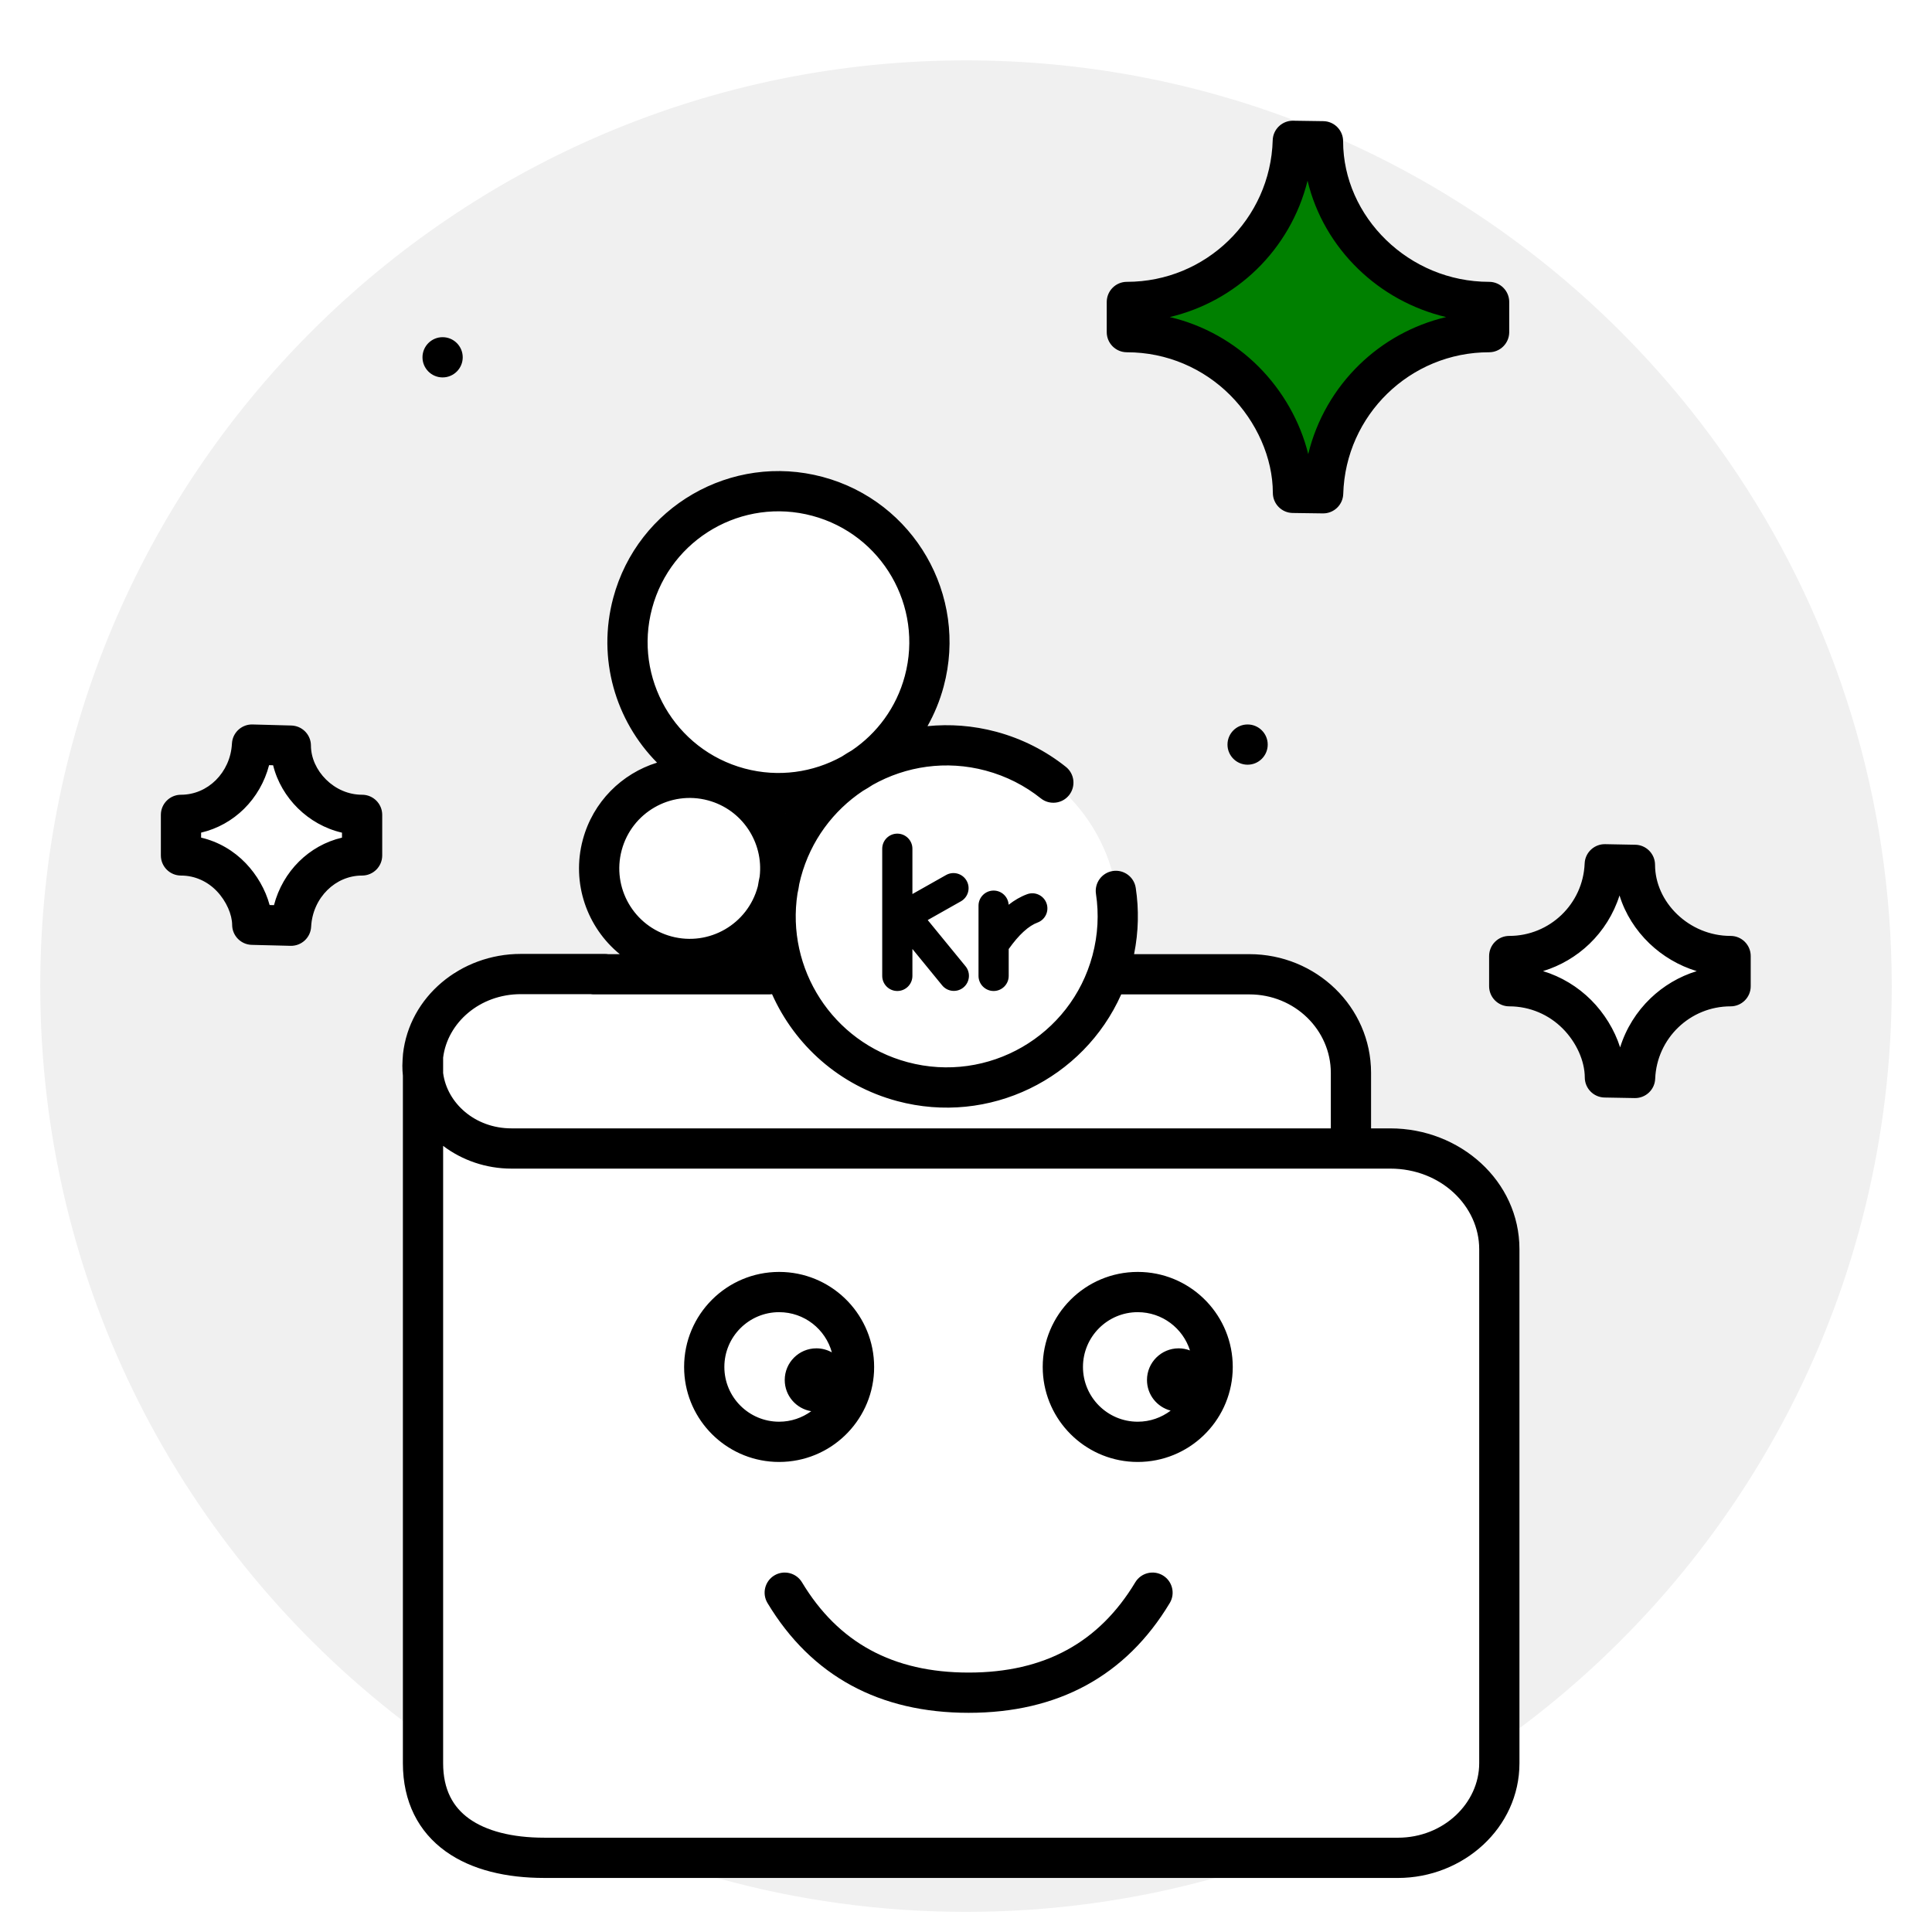
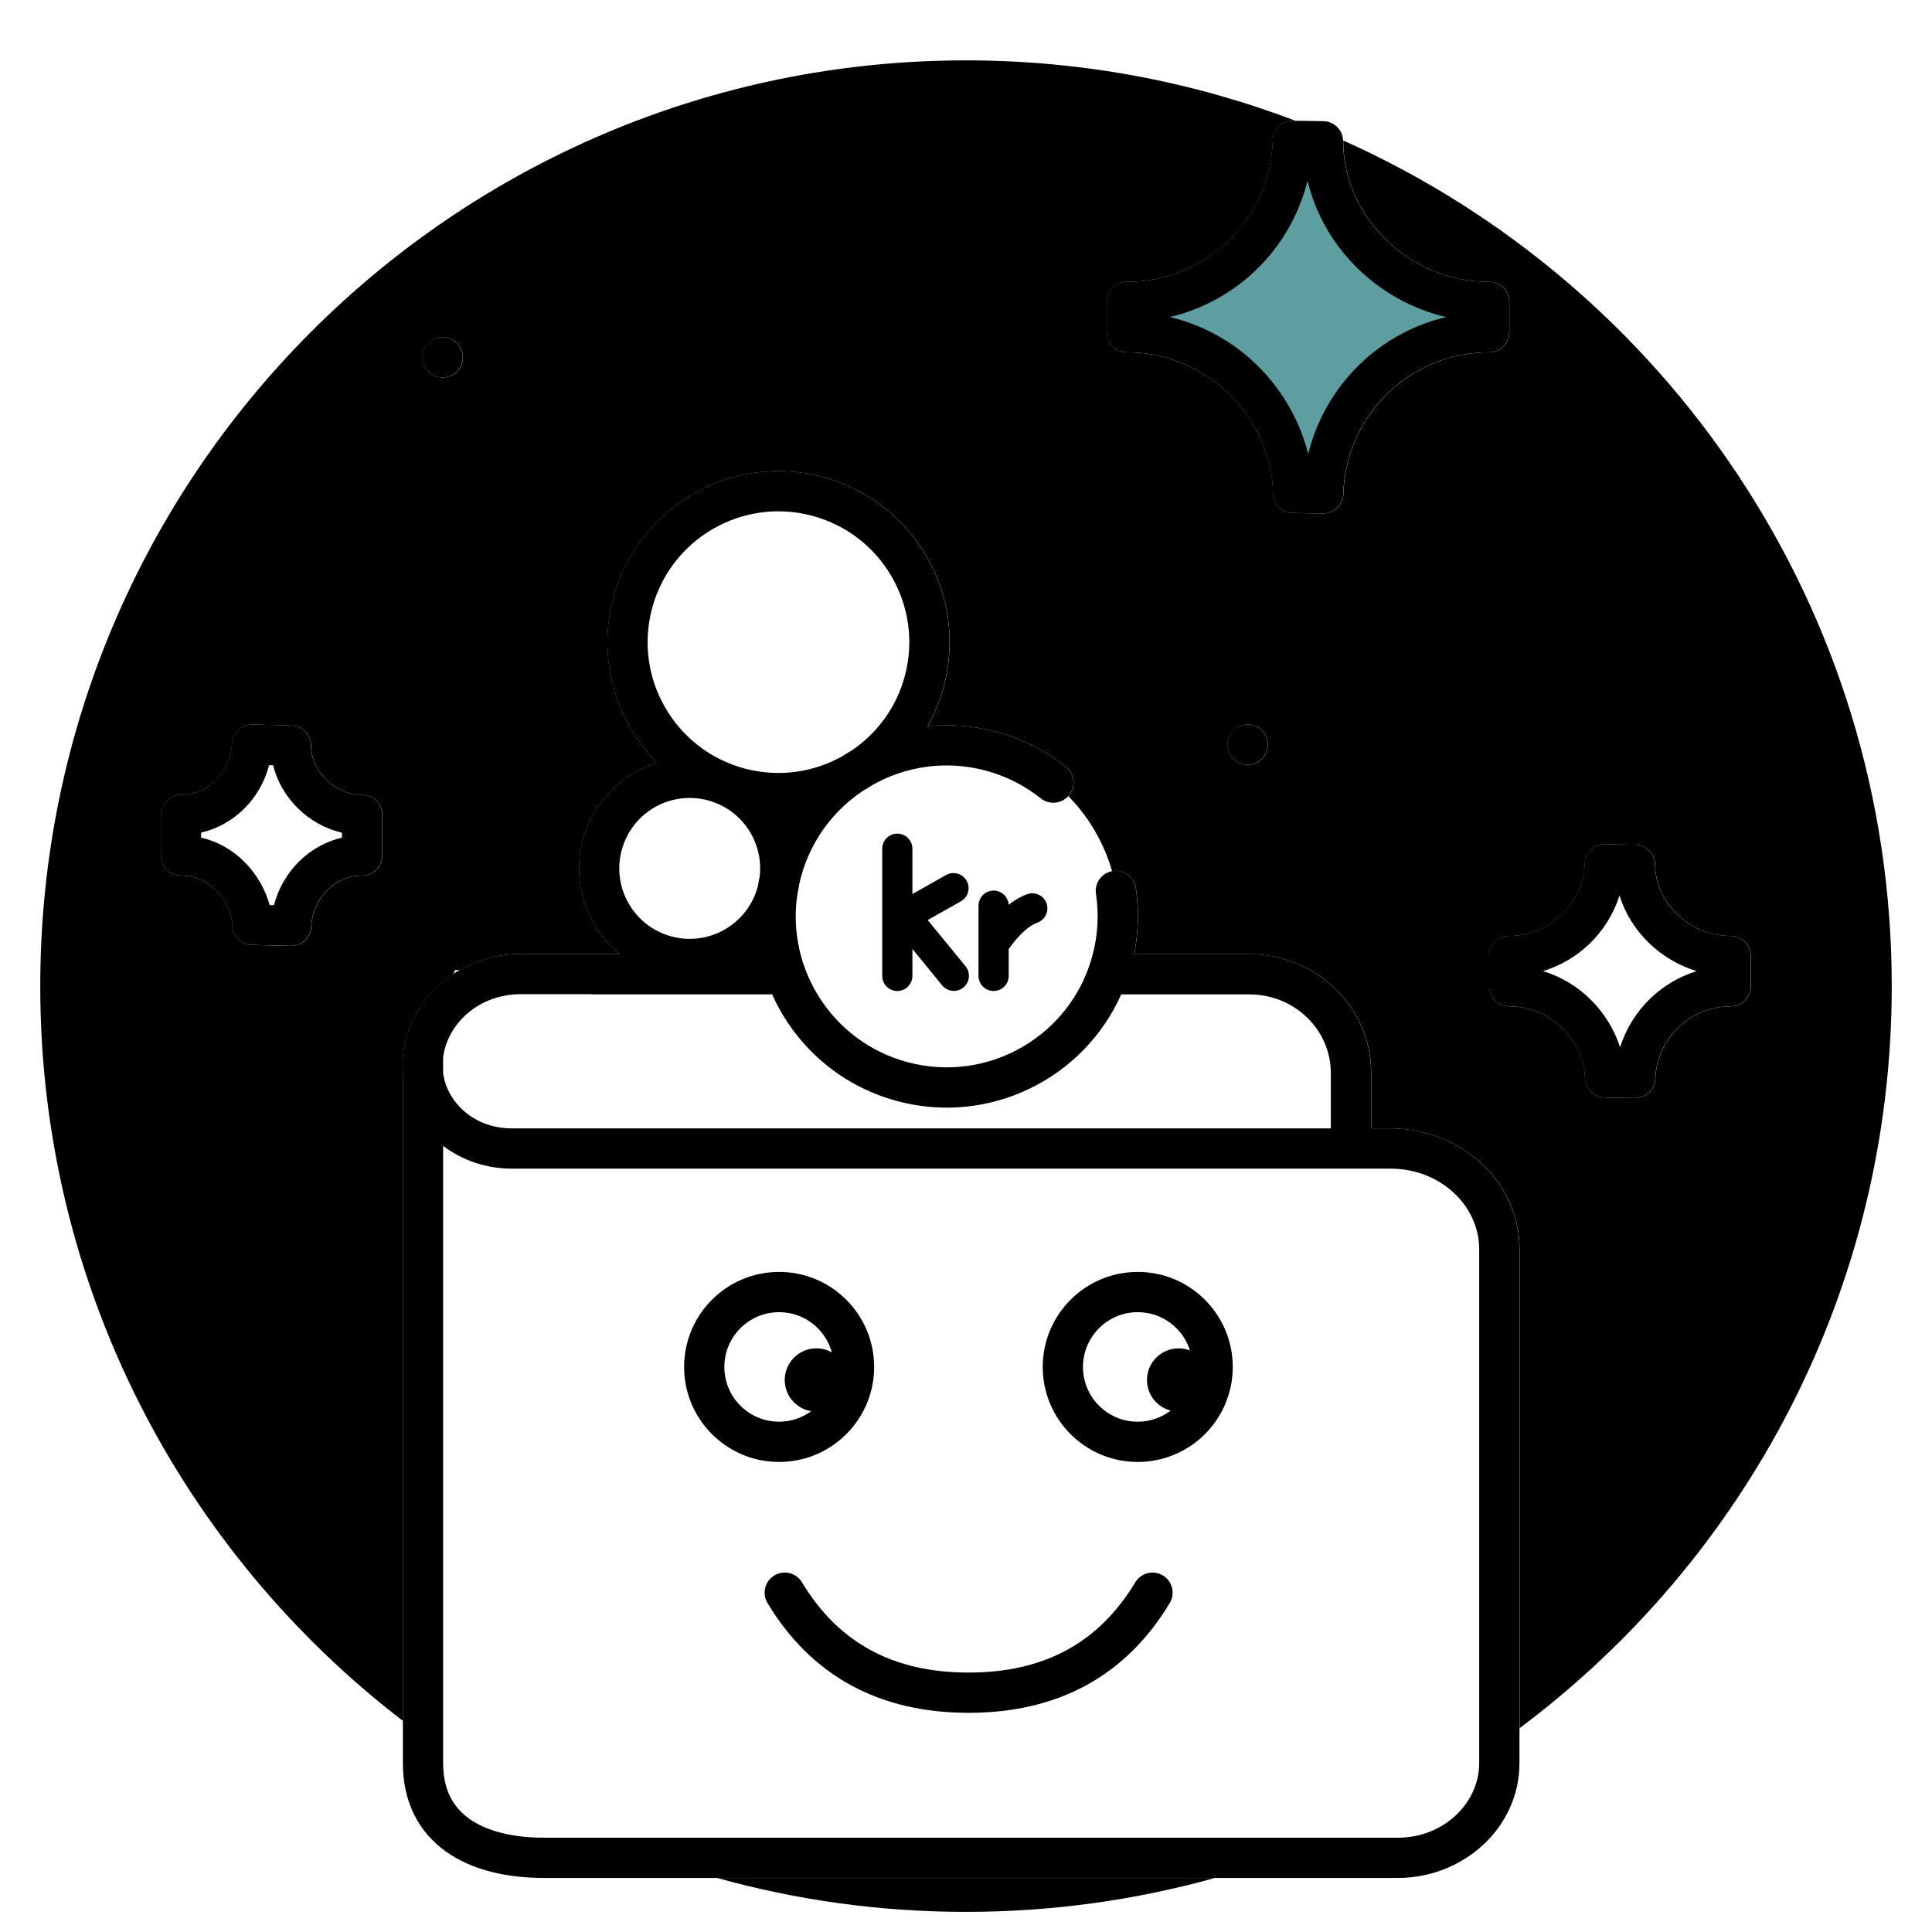
<svg xmlns="http://www.w3.org/2000/svg" width="96" height="96" viewBox="0 0 96 96" fill="none">
-   <path part="highlight" d="M65.746 7.021C65.748 9.184 66.685 11.187 68.189 12.646C69.681 14.093 71.734 15.006 74 15.006V16.506C71.766 16.506 69.739 17.395 68.254 18.837C66.764 20.284 65.818 22.288 65.754 24.513L64.254 24.492C64.25 22.463 63.321 20.41 61.834 18.923C60.341 17.43 58.278 16.506 56 16.506V15.006C58.234 15.006 60.261 14.118 61.746 12.676C63.236 11.229 64.182 9.225 64.246 7L65.746 7.021Z" fill="green" />
-   <path part="outline" d="M60.362 93.317C56.428 94.412 52.283 95 48 95C43.717 95 39.572 94.412 35.638 93.317H60.362ZM48 3C53.766 3 59.284 4.064 64.37 6.001L64.261 6C63.748 5.993 63.319 6.373 63.255 6.87L63.247 6.971C63.191 8.925 62.361 10.686 61.05 11.959C59.743 13.227 57.964 14.006 56 14.006C55.448 14.006 55 14.454 55 15.006V16.506C55 17.058 55.448 17.506 56 17.506C58.002 17.506 59.814 18.317 61.127 19.63C62.449 20.952 63.251 22.758 63.254 24.494C63.255 25.04 63.694 25.485 64.24 25.492L65.74 25.513C66.286 25.52 66.737 25.088 66.753 24.542C66.809 22.587 67.639 20.826 68.95 19.554C70.257 18.285 72.036 17.506 74 17.506C74.552 17.506 75 17.058 75 16.506V15.006C75 14.454 74.552 14.006 74 14.006C72.007 14.006 70.201 13.204 68.885 11.928C67.558 10.64 66.748 8.889 66.746 7.021C66.746 7.007 66.745 6.994 66.744 6.981C82.806 14.157 94 30.271 94 49C94 64.091 86.733 77.483 75.508 85.871V62.072C75.508 58.683 72.557 56.07 69.09 56.07H68.135V53.31C68.134 50.026 65.398 47.413 62.087 47.413H56.356C56.581 46.302 56.603 45.19 56.441 44.12C56.358 43.575 55.849 43.2 55.303 43.282C55.288 43.285 55.273 43.287 55.259 43.29C54.858 41.886 54.109 40.602 53.086 39.56C53.1 39.545 53.115 39.531 53.128 39.515C53.472 39.083 53.402 38.454 52.971 38.109C51.977 37.316 50.807 36.711 49.504 36.361C48.358 36.054 47.206 35.972 46.092 36.085C46.434 35.476 46.708 34.816 46.898 34.11C48.112 29.576 45.421 24.915 40.887 23.7C36.352 22.485 31.692 25.176 30.477 29.71C29.665 32.737 30.597 35.821 32.654 37.898C30.91 38.438 29.473 39.834 28.965 41.728C28.387 43.886 29.176 46.086 30.801 47.413H30.227C30.179 47.406 30.131 47.401 30.081 47.401H25.886C24.782 47.401 23.738 47.692 22.845 48.201H22.617L22.517 48.402C21.163 49.294 20.214 50.712 20.031 52.379L20.029 52.397C20.02 52.496 20 52.841 20 52.953C20 53.121 20.009 53.287 20.025 53.45V85.514C9.067 77.106 2 63.88 2 49C2 23.595 22.595 3 48 3ZM79.766 41.948C79.255 41.938 78.825 42.313 78.756 42.809L78.747 42.909C78.707 43.91 78.275 44.811 77.598 45.462C76.923 46.11 76.009 46.507 75 46.507C74.448 46.507 74 46.955 74 47.507V49.007C74 49.559 74.448 50.007 75 50.007C76.036 50.007 76.972 50.426 77.651 51.105C78.345 51.8 78.751 52.729 78.754 53.541C78.756 54.085 79.192 54.528 79.736 54.538L81.235 54.565C81.779 54.575 82.231 54.148 82.253 53.605C82.293 52.603 82.725 51.703 83.402 51.052C84.077 50.404 84.991 50.007 86 50.007C86.552 50.007 87 49.559 87 49.007V47.507C87 46.955 86.552 46.507 86 46.507C84.969 46.507 84.032 46.092 83.348 45.435C82.657 44.773 82.248 43.89 82.246 42.976C82.245 42.465 81.862 42.043 81.365 41.983L81.265 41.977L79.766 41.948ZM21.121 51.193V51.154L21.156 51.122L21.121 51.193ZM53.566 50.67L53.206 50.872L54.012 50.038L53.566 50.67ZM63.868 48.744L62.487 48.269H63.302L63.868 48.744ZM12.558 36C12.049 35.986 11.617 36.356 11.542 36.849L11.532 36.948C11.495 37.672 11.189 38.313 10.727 38.77C10.268 39.224 9.661 39.492 9 39.492C8.448 39.492 8 39.94 8 40.492V42.508C8 43.06 8.448 43.508 9 43.508C9.685 43.508 10.313 43.797 10.777 44.281C11.263 44.789 11.539 45.454 11.542 45.959C11.546 46.499 11.978 46.939 12.518 46.952L14.444 47C14.986 47.013 15.44 46.593 15.468 46.052C15.505 45.328 15.811 44.687 16.273 44.23C16.732 43.776 17.339 43.508 18 43.508C18.552 43.508 19 43.06 19 42.508V40.492C19 39.94 18.552 39.492 18 39.492C17.316 39.492 16.684 39.206 16.212 38.74C15.737 38.272 15.46 37.66 15.458 37.049C15.457 36.542 15.077 36.122 14.584 36.06L14.484 36.052L12.558 36ZM39.045 40.41C39.044 40.408 39.043 40.406 39.042 40.404C39.045 40.404 39.047 40.404 39.05 40.404C39.048 40.406 39.046 40.408 39.045 40.41ZM62 36C61.448 36 61 36.448 61 37C61 37.552 61.448 38 62 38C62.552 38 63 37.552 63 37C63 36.448 62.552 36 62 36ZM22 16.756C21.448 16.756 21 17.204 21 17.756C21 18.308 21.448 18.756 22 18.756C22.552 18.756 23 18.308 23 17.756C23 17.204 22.552 16.756 22 16.756Z" fill="black" fill-opacity="0.06" />
+   <path part="highlight" d="M65.746 7.021C65.748 9.184 66.685 11.187 68.189 12.646C69.681 14.093 71.734 15.006 74 15.006V16.506C71.766 16.506 69.739 17.395 68.254 18.837C66.764 20.284 65.818 22.288 65.754 24.513L64.254 24.492C64.25 22.463 63.321 20.41 61.834 18.923C60.341 17.43 58.278 16.506 56 16.506V15.006C58.234 15.006 60.261 14.118 61.746 12.676C63.236 11.229 64.182 9.225 64.246 7L65.746 7.021Z" fill="cadetblue" />
+   <path part="outline" d="M60.362 93.317C56.428 94.412 52.283 95 48 95C43.717 95 39.572 94.412 35.638 93.317H60.362ZM48 3C53.766 3 59.284 4.064 64.37 6.001L64.261 6C63.748 5.993 63.319 6.373 63.255 6.87L63.247 6.971C63.191 8.925 62.361 10.686 61.05 11.959C59.743 13.227 57.964 14.006 56 14.006C55.448 14.006 55 14.454 55 15.006V16.506C55 17.058 55.448 17.506 56 17.506C58.002 17.506 59.814 18.317 61.127 19.63C62.449 20.952 63.251 22.758 63.254 24.494C63.255 25.04 63.694 25.485 64.24 25.492L65.74 25.513C66.286 25.52 66.737 25.088 66.753 24.542C66.809 22.587 67.639 20.826 68.95 19.554C70.257 18.285 72.036 17.506 74 17.506C74.552 17.506 75 17.058 75 16.506V15.006C75 14.454 74.552 14.006 74 14.006C72.007 14.006 70.201 13.204 68.885 11.928C67.558 10.64 66.748 8.889 66.746 7.021C66.746 7.007 66.745 6.994 66.744 6.981C82.806 14.157 94 30.271 94 49C94 64.091 86.733 77.483 75.508 85.871V62.072C75.508 58.683 72.557 56.07 69.09 56.07H68.135V53.31C68.134 50.026 65.398 47.413 62.087 47.413H56.356C56.581 46.302 56.603 45.19 56.441 44.12C56.358 43.575 55.849 43.2 55.303 43.282C55.288 43.285 55.273 43.287 55.259 43.29C54.858 41.886 54.109 40.602 53.086 39.56C53.1 39.545 53.115 39.531 53.128 39.515C53.472 39.083 53.402 38.454 52.971 38.109C51.977 37.316 50.807 36.711 49.504 36.361C48.358 36.054 47.206 35.972 46.092 36.085C46.434 35.476 46.708 34.816 46.898 34.11C48.112 29.576 45.421 24.915 40.887 23.7C36.352 22.485 31.692 25.176 30.477 29.71C29.665 32.737 30.597 35.821 32.654 37.898C30.91 38.438 29.473 39.834 28.965 41.728C28.387 43.886 29.176 46.086 30.801 47.413H30.227C30.179 47.406 30.131 47.401 30.081 47.401H25.886C24.782 47.401 23.738 47.692 22.845 48.201H22.617L22.517 48.402C21.163 49.294 20.214 50.712 20.031 52.379L20.029 52.397C20.02 52.496 20 52.841 20 52.953C20 53.121 20.009 53.287 20.025 53.45V85.514C9.067 77.106 2 63.88 2 49C2 23.595 22.595 3 48 3ZM79.766 41.948C79.255 41.938 78.825 42.313 78.756 42.809L78.747 42.909C78.707 43.91 78.275 44.811 77.598 45.462C76.923 46.11 76.009 46.507 75 46.507C74.448 46.507 74 46.955 74 47.507V49.007C74 49.559 74.448 50.007 75 50.007C76.036 50.007 76.972 50.426 77.651 51.105C78.345 51.8 78.751 52.729 78.754 53.541C78.756 54.085 79.192 54.528 79.736 54.538L81.235 54.565C81.779 54.575 82.231 54.148 82.253 53.605C82.293 52.603 82.725 51.703 83.402 51.052C84.077 50.404 84.991 50.007 86 50.007C86.552 50.007 87 49.559 87 49.007V47.507C87 46.955 86.552 46.507 86 46.507C84.969 46.507 84.032 46.092 83.348 45.435C82.657 44.773 82.248 43.89 82.246 42.976C82.245 42.465 81.862 42.043 81.365 41.983L81.265 41.977L79.766 41.948ZM21.121 51.193V51.154L21.156 51.122L21.121 51.193ZM53.566 50.67L53.206 50.872L54.012 50.038L53.566 50.67ZM63.868 48.744L62.487 48.269H63.302L63.868 48.744ZM12.558 36C12.049 35.986 11.617 36.356 11.542 36.849L11.532 36.948C11.495 37.672 11.189 38.313 10.727 38.77C10.268 39.224 9.661 39.492 9 39.492C8.448 39.492 8 39.94 8 40.492V42.508C8 43.06 8.448 43.508 9 43.508C9.685 43.508 10.313 43.797 10.777 44.281C11.263 44.789 11.539 45.454 11.542 45.959C11.546 46.499 11.978 46.939 12.518 46.952L14.444 47C14.986 47.013 15.44 46.593 15.468 46.052C15.505 45.328 15.811 44.687 16.273 44.23C16.732 43.776 17.339 43.508 18 43.508C18.552 43.508 19 43.06 19 42.508V40.492C19 39.94 18.552 39.492 18 39.492C17.316 39.492 16.684 39.206 16.212 38.74C15.737 38.272 15.46 37.66 15.458 37.049C15.457 36.542 15.077 36.122 14.584 36.06L14.484 36.052L12.558 36ZM39.045 40.41C39.044 40.408 39.043 40.406 39.042 40.404C39.045 40.404 39.047 40.404 39.05 40.404C39.048 40.406 39.046 40.408 39.045 40.41ZM62 36C61.448 36 61 36.448 61 37C61 37.552 61.448 38 62 38C62.552 38 63 37.552 63 37C63 36.448 62.552 36 62 36ZM22 16.756C21.448 16.756 21 17.204 21 17.756C21 18.308 21.448 18.756 22 18.756C22.552 18.756 23 18.308 23 17.756C23 17.204 22.552 16.756 22 16.756Z" fill="black" />
  <path part="outline" d="M30.471 29.708C31.686 25.174 36.347 22.484 40.881 23.698C45.415 24.913 48.106 29.574 46.892 34.108C46.703 34.814 46.429 35.474 46.087 36.082C47.2 35.97 48.353 36.053 49.498 36.359C50.801 36.709 51.971 37.313 52.965 38.106C53.396 38.451 53.466 39.08 53.122 39.512C52.778 39.943 52.148 40.014 51.717 39.67C50.935 39.045 50.012 38.568 48.98 38.291C47.011 37.763 45.014 38.072 43.366 38.998C43.206 39.104 43.042 39.205 42.875 39.3C41.414 40.275 40.285 41.764 39.795 43.594C39.765 43.704 39.739 43.815 39.715 43.925C39.692 44.082 39.664 44.24 39.627 44.398C39.049 48.132 41.365 51.779 45.099 52.779C49.1 53.851 53.212 51.477 54.284 47.477C54.561 46.445 54.608 45.407 54.458 44.417C54.376 43.871 54.752 43.362 55.298 43.279C55.843 43.197 56.353 43.573 56.435 44.118C56.597 45.188 56.576 46.3 56.352 47.411H62.08C65.391 47.411 68.127 50.024 68.128 53.309V56.068H69.083C72.55 56.068 75.501 58.681 75.501 62.07V87.613C75.501 90.818 72.715 93.315 69.456 93.315H28.033C28.026 93.315 28.02 93.315 28.013 93.314H27.043C25.187 93.314 23.447 92.929 22.144 91.993C20.793 91.023 20.019 89.534 20.019 87.611V53.448C20.002 53.285 19.993 53.119 19.993 52.951C19.993 52.839 20.013 52.494 20.023 52.395L20.024 52.377C20.338 49.525 22.89 47.4 25.879 47.399H30.074C30.124 47.399 30.172 47.404 30.22 47.411H30.795C29.171 46.084 28.381 43.884 28.959 41.727C29.467 39.832 30.904 38.436 32.648 37.895C30.591 35.819 29.66 32.736 30.471 29.708ZM22.019 87.611C22.019 88.936 22.518 89.8 23.311 90.369C24.151 90.972 25.423 91.314 27.043 91.314H29.361C29.368 91.314 29.375 91.315 29.382 91.315H69.456C71.746 91.315 73.501 89.583 73.501 87.613V62.07C73.501 59.933 71.599 58.068 69.083 58.068H25.415C24.145 58.068 22.957 57.648 22.019 56.938V87.611ZM38.477 78.282C38.951 77.998 39.565 78.151 39.85 78.624C41.65 81.616 44.359 83.109 48.131 83.109C51.903 83.109 54.611 81.615 56.411 78.624C56.696 78.151 57.31 77.998 57.783 78.282C58.256 78.567 58.409 79.182 58.124 79.655C55.937 83.29 52.553 85.109 48.131 85.109C43.708 85.109 40.324 83.29 38.137 79.655C37.852 79.182 38.004 78.567 38.477 78.282ZM38.957 63.207C41.452 63.333 43.435 65.397 43.435 67.923L43.43 68.165C43.303 70.66 41.241 72.643 38.715 72.644L38.472 72.638C36.057 72.515 34.121 70.579 33.999 68.165L33.993 67.923C33.993 65.316 36.107 63.201 38.715 63.201L38.957 63.207ZM56.776 63.207C59.271 63.333 61.255 65.397 61.255 67.923L61.249 68.165C61.123 70.66 59.06 72.643 56.534 72.644L56.291 72.638C53.877 72.515 51.941 70.579 51.818 68.165L51.812 67.923C51.813 65.316 53.927 63.201 56.534 63.201L56.776 63.207ZM38.715 65.201C37.212 65.201 35.993 66.42 35.993 67.923C35.993 69.426 37.212 70.644 38.715 70.644C39.312 70.644 39.862 70.448 40.31 70.122C39.564 69.999 38.993 69.354 38.993 68.572C38.993 67.703 39.698 66.998 40.567 66.998C40.846 66.998 41.108 67.072 41.335 67.199C41.018 66.048 39.967 65.201 38.715 65.201ZM56.534 65.201C55.031 65.201 53.813 66.42 53.812 67.923C53.813 69.426 55.031 70.644 56.534 70.644C57.149 70.644 57.714 70.437 58.17 70.093C57.493 69.917 56.993 69.304 56.993 68.572C56.993 67.703 57.698 66.998 58.567 66.998C58.765 66.998 58.954 67.036 59.129 67.103C58.781 66.001 57.751 65.201 56.534 65.201ZM25.879 49.399C23.826 49.4 22.232 50.831 22.019 52.552V53.32C22.217 54.817 23.605 56.068 25.415 56.068H66.128V53.309C66.127 51.185 64.343 49.411 62.08 49.411H55.713C53.845 53.605 49.156 55.938 44.581 54.712C41.702 53.94 39.489 51.925 38.362 49.399C38.318 49.405 38.273 49.411 38.227 49.411H29.487C29.439 49.411 29.391 49.406 29.345 49.399H25.879ZM81.258 41.975L81.358 41.981C81.855 42.041 82.238 42.464 82.239 42.974C82.241 43.888 82.65 44.771 83.341 45.434C84.026 46.09 84.962 46.505 85.993 46.505C86.545 46.505 86.993 46.953 86.993 47.505V49.005C86.993 49.557 86.545 50.005 85.993 50.005C84.985 50.005 84.07 50.402 83.395 51.05C82.718 51.701 82.286 52.601 82.246 53.602C82.225 54.146 81.772 54.573 81.228 54.563L79.73 54.536C79.186 54.526 78.749 54.083 78.747 53.539C78.744 52.727 78.338 51.797 77.644 51.103C76.965 50.424 76.029 50.005 74.993 50.005C74.441 50.005 73.993 49.557 73.993 49.005V47.505C73.993 46.953 74.441 46.505 74.993 46.505C76.002 46.505 76.916 46.108 77.591 45.46C78.269 44.809 78.701 43.908 78.74 42.907L78.749 42.807C78.818 42.312 79.249 41.937 79.759 41.946L81.258 41.975ZM80.473 44.495C80.179 45.421 79.658 46.247 78.976 46.902C78.333 47.519 77.546 47.987 76.672 48.254C77.585 48.532 78.401 49.032 79.059 49.688C79.71 50.34 80.221 51.162 80.503 52.043C80.795 51.105 81.321 50.27 82.011 49.607C82.652 48.992 83.436 48.522 84.309 48.255C83.411 47.982 82.607 47.5 81.957 46.877C81.279 46.226 80.755 45.408 80.473 44.495ZM44.587 41.423C45.001 41.423 45.337 41.759 45.337 42.173V44.424L47.009 43.48C47.369 43.276 47.827 43.403 48.031 43.764C48.235 44.124 48.108 44.582 47.747 44.786L46.098 45.717L47.977 48.013C48.239 48.333 48.191 48.806 47.871 49.068C47.551 49.33 47.079 49.283 46.816 48.963L45.337 47.154V48.492C45.337 48.906 45.001 49.242 44.587 49.242C44.173 49.242 43.837 48.906 43.837 48.492V42.173C43.837 41.759 44.173 41.423 44.587 41.423ZM49.372 44.252C49.771 44.252 50.095 44.563 50.119 44.956C50.408 44.73 50.714 44.551 51.037 44.433C51.426 44.29 51.856 44.49 51.999 44.879C52.141 45.268 51.942 45.699 51.553 45.842C51.351 45.916 51.117 46.057 50.855 46.299C50.622 46.512 50.378 46.797 50.122 47.157V48.492C50.122 48.906 49.786 49.242 49.372 49.242C48.958 49.242 48.622 48.906 48.622 48.492V45.002C48.622 44.588 48.958 44.252 49.372 44.252ZM14.477 36.05L14.577 36.058C15.07 36.12 15.45 36.54 15.451 37.047C15.453 37.658 15.731 38.27 16.205 38.738C16.677 39.204 17.309 39.49 17.993 39.49C18.545 39.49 18.993 39.938 18.993 40.49V42.506C18.993 43.058 18.545 43.506 17.993 43.506C17.332 43.506 16.725 43.774 16.267 44.227C15.804 44.685 15.498 45.326 15.461 46.05C15.433 46.591 14.979 47.011 14.438 46.998L12.511 46.95C11.971 46.937 11.539 46.497 11.535 45.957C11.532 45.452 11.256 44.787 10.771 44.279C10.307 43.795 9.679 43.506 8.993 43.506C8.441 43.506 7.993 43.058 7.993 42.506V40.49C7.993 39.938 8.441 39.49 8.993 39.49C9.654 39.49 10.261 39.222 10.72 38.769C11.182 38.311 11.488 37.67 11.525 36.946L11.535 36.847C11.61 36.354 12.042 35.984 12.551 35.998L14.477 36.05ZM35.178 39.77C33.311 39.269 31.392 40.377 30.892 42.244C30.391 44.111 31.499 46.031 33.366 46.531C35.233 47.031 37.152 45.923 37.652 44.056C37.655 44.045 37.657 44.034 37.66 44.023C37.686 43.866 37.714 43.709 37.748 43.552C37.946 41.855 36.877 40.225 35.178 39.77ZM13.371 38.02C13.153 38.858 12.718 39.605 12.127 40.19C11.546 40.764 10.812 41.182 9.993 41.373V41.621C10.855 41.822 11.622 42.276 12.216 42.898C12.759 43.465 13.189 44.198 13.398 44.971L13.614 44.976C13.832 44.139 14.269 43.391 14.859 42.807C15.44 42.232 16.174 41.813 16.993 41.622V41.375C16.144 41.179 15.39 40.743 14.801 40.162C14.219 39.589 13.774 38.85 13.571 38.026L13.371 38.02ZM39.039 40.407C39.04 40.406 39.042 40.404 39.043 40.402C39.041 40.402 39.038 40.402 39.036 40.402L39.039 40.407ZM40.363 25.63C36.896 24.701 33.332 26.759 32.402 30.226C31.473 33.693 33.532 37.257 36.999 38.187C38.693 38.64 40.408 38.38 41.83 37.592C41.992 37.485 42.158 37.383 42.326 37.287C43.575 36.441 44.539 35.162 44.96 33.591C45.889 30.123 43.831 26.559 40.363 25.63ZM61.993 35.998C62.545 35.998 62.993 36.446 62.993 36.998C62.993 37.55 62.545 37.998 61.993 37.998C61.441 37.998 60.993 37.55 60.993 36.998C60.993 36.446 61.441 35.998 61.993 35.998ZM65.753 6.02C66.299 6.027 66.739 6.472 66.739 7.019C66.741 8.887 67.551 10.639 68.878 11.926C70.194 13.202 72 14.004 73.993 14.004C74.545 14.004 74.993 14.452 74.993 15.004V16.504C74.993 17.056 74.545 17.504 73.993 17.504C72.03 17.504 70.25 18.284 68.943 19.552C67.633 20.824 66.803 22.585 66.746 24.54C66.73 25.086 66.279 25.518 65.733 25.511L64.233 25.49C63.687 25.483 63.248 25.038 63.247 24.492C63.244 22.756 62.442 20.95 61.12 19.628C59.807 18.315 57.995 17.504 55.993 17.504C55.441 17.504 54.993 17.056 54.993 16.504V15.004C54.994 14.452 55.441 14.004 55.993 14.004C57.957 14.004 59.736 13.225 61.043 11.957C62.354 10.684 63.184 8.923 63.24 6.969L63.248 6.868C63.313 6.371 63.742 5.991 64.254 5.998L65.753 6.02ZM64.972 8.978C64.55 10.685 63.657 12.207 62.437 13.392C61.26 14.534 59.777 15.364 58.125 15.754C59.823 16.155 61.342 17.022 62.534 18.214C63.726 19.406 64.604 20.934 65.005 22.564C65.423 20.843 66.321 19.31 67.55 18.117C68.726 16.975 70.207 16.145 71.857 15.755C70.176 15.359 68.671 14.512 67.485 13.361C66.264 12.177 65.371 10.66 64.972 8.978ZM21.993 16.754C22.545 16.754 22.993 17.202 22.993 17.754C22.993 18.306 22.545 18.754 21.993 18.754C21.441 18.754 20.993 18.306 20.993 17.754C20.993 17.202 21.441 16.754 21.993 16.754Z" fill="black" />
</svg>
